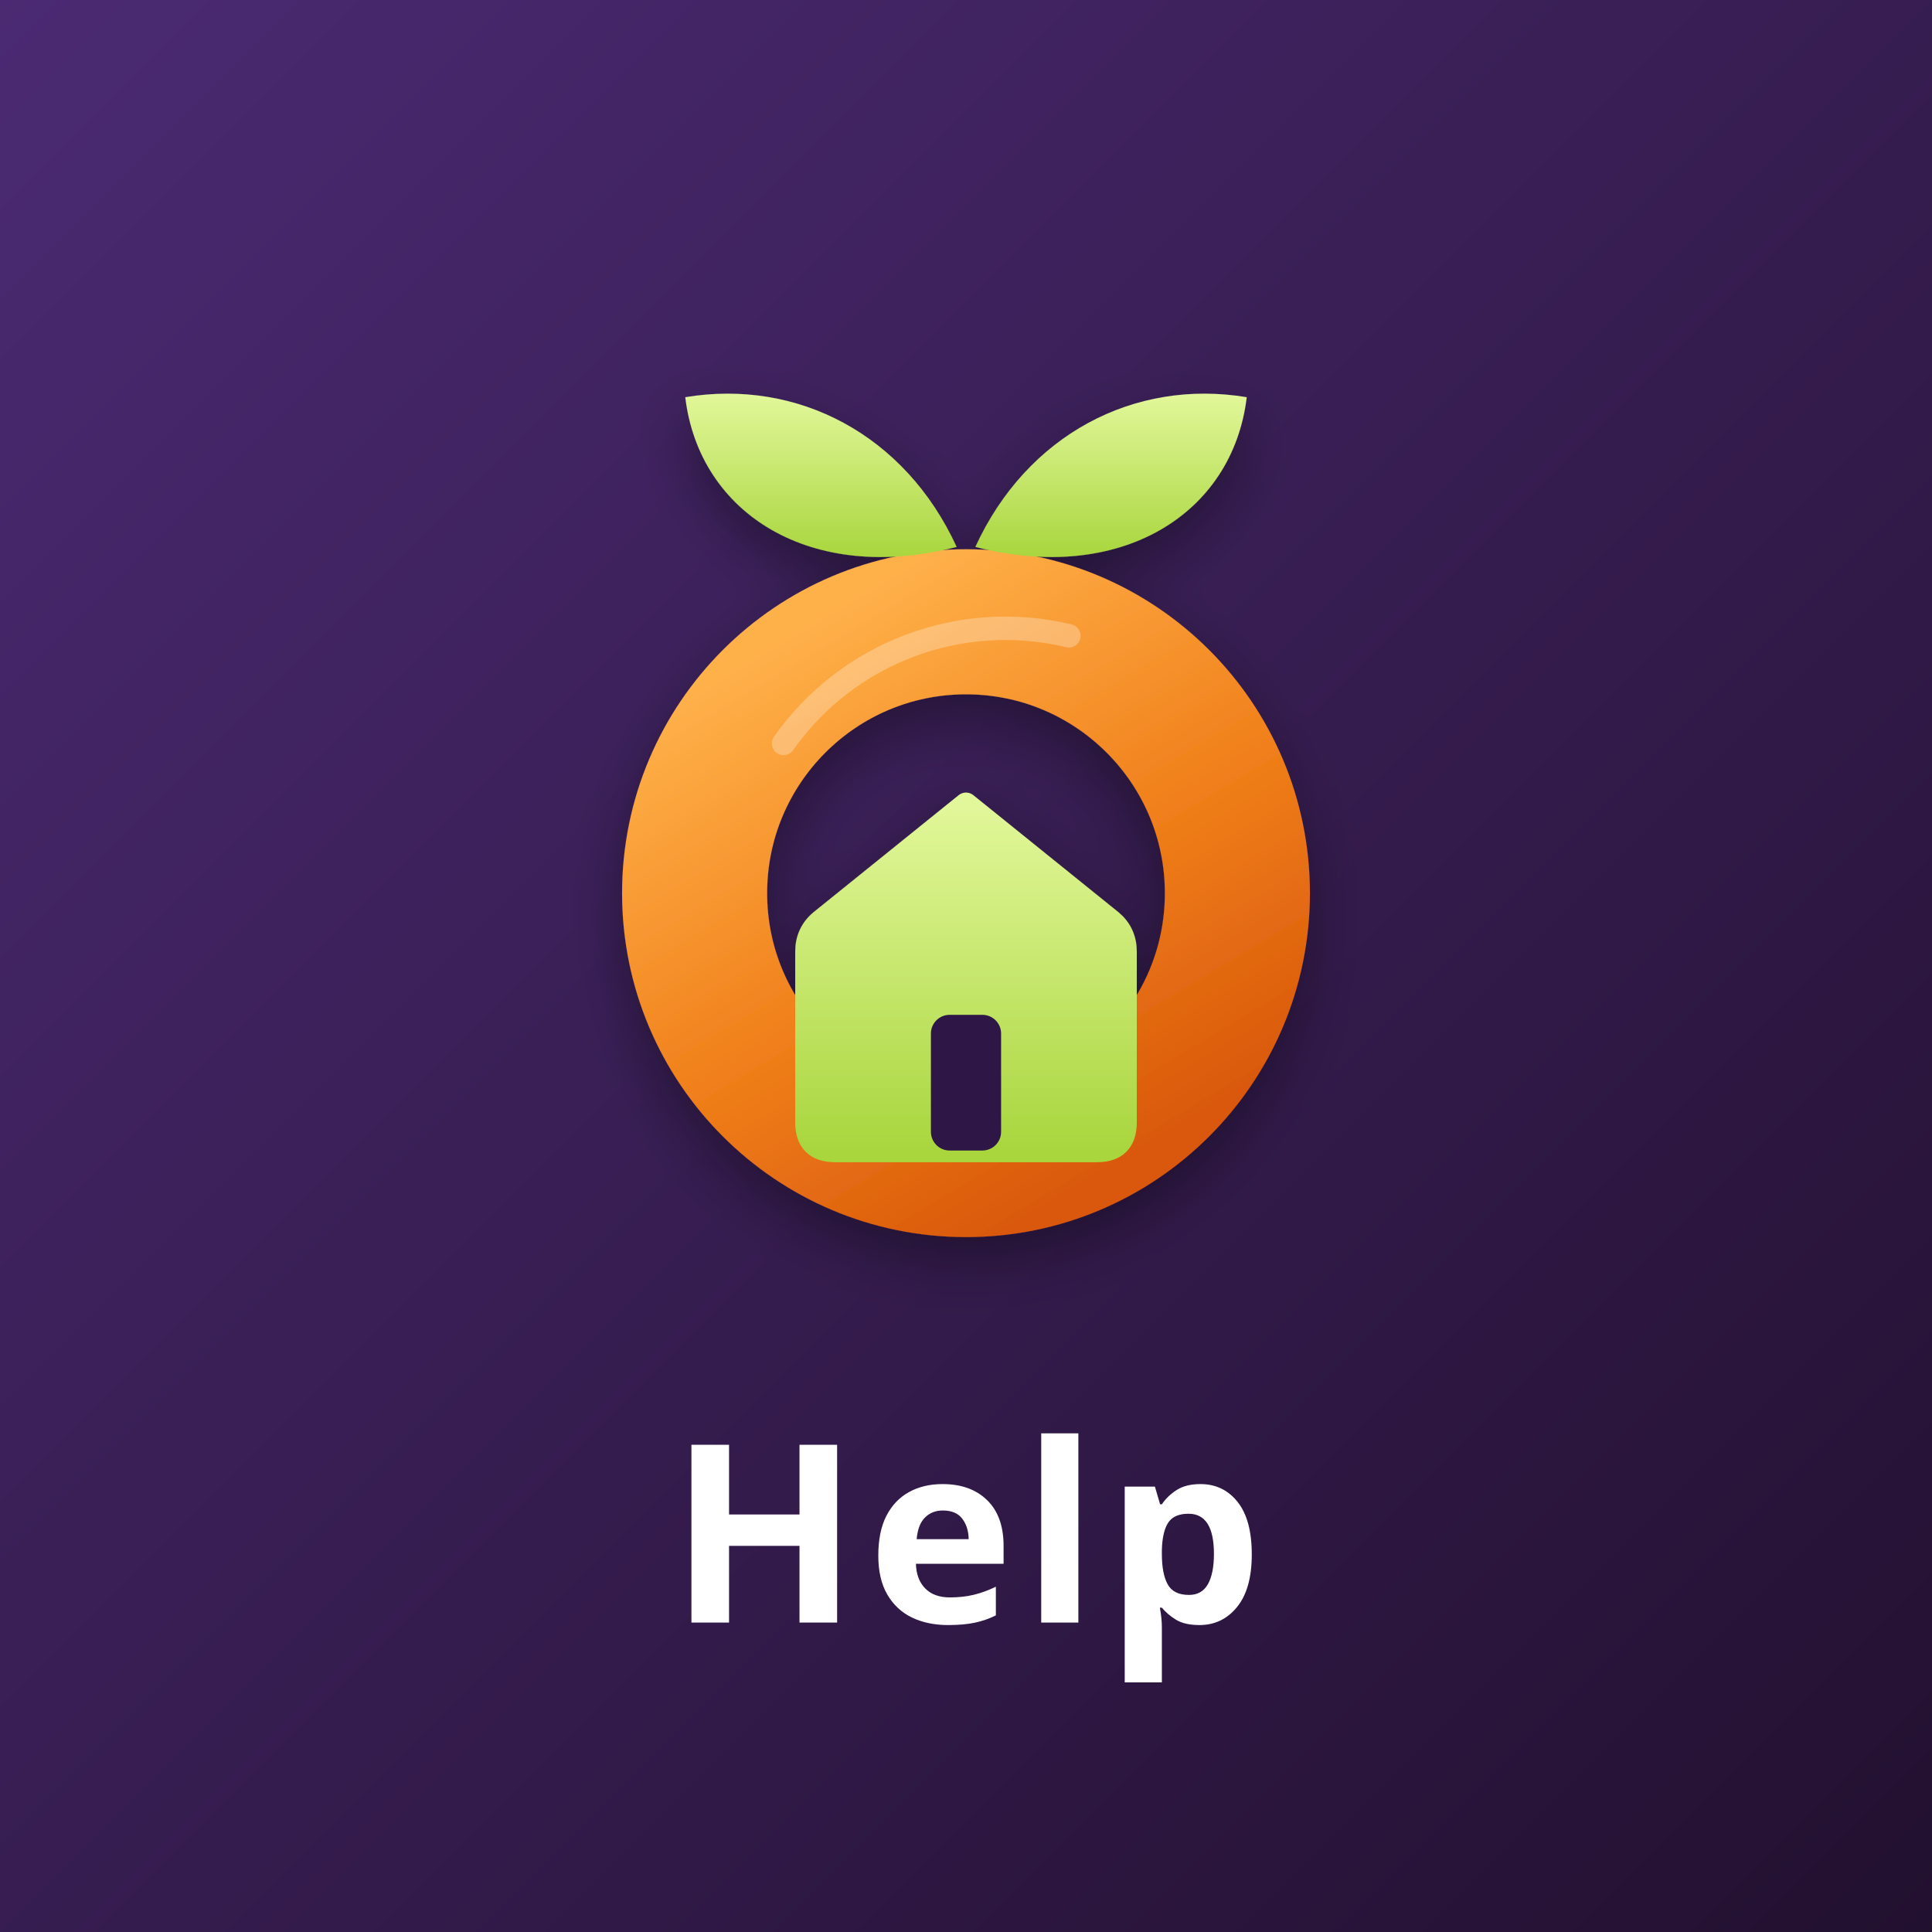
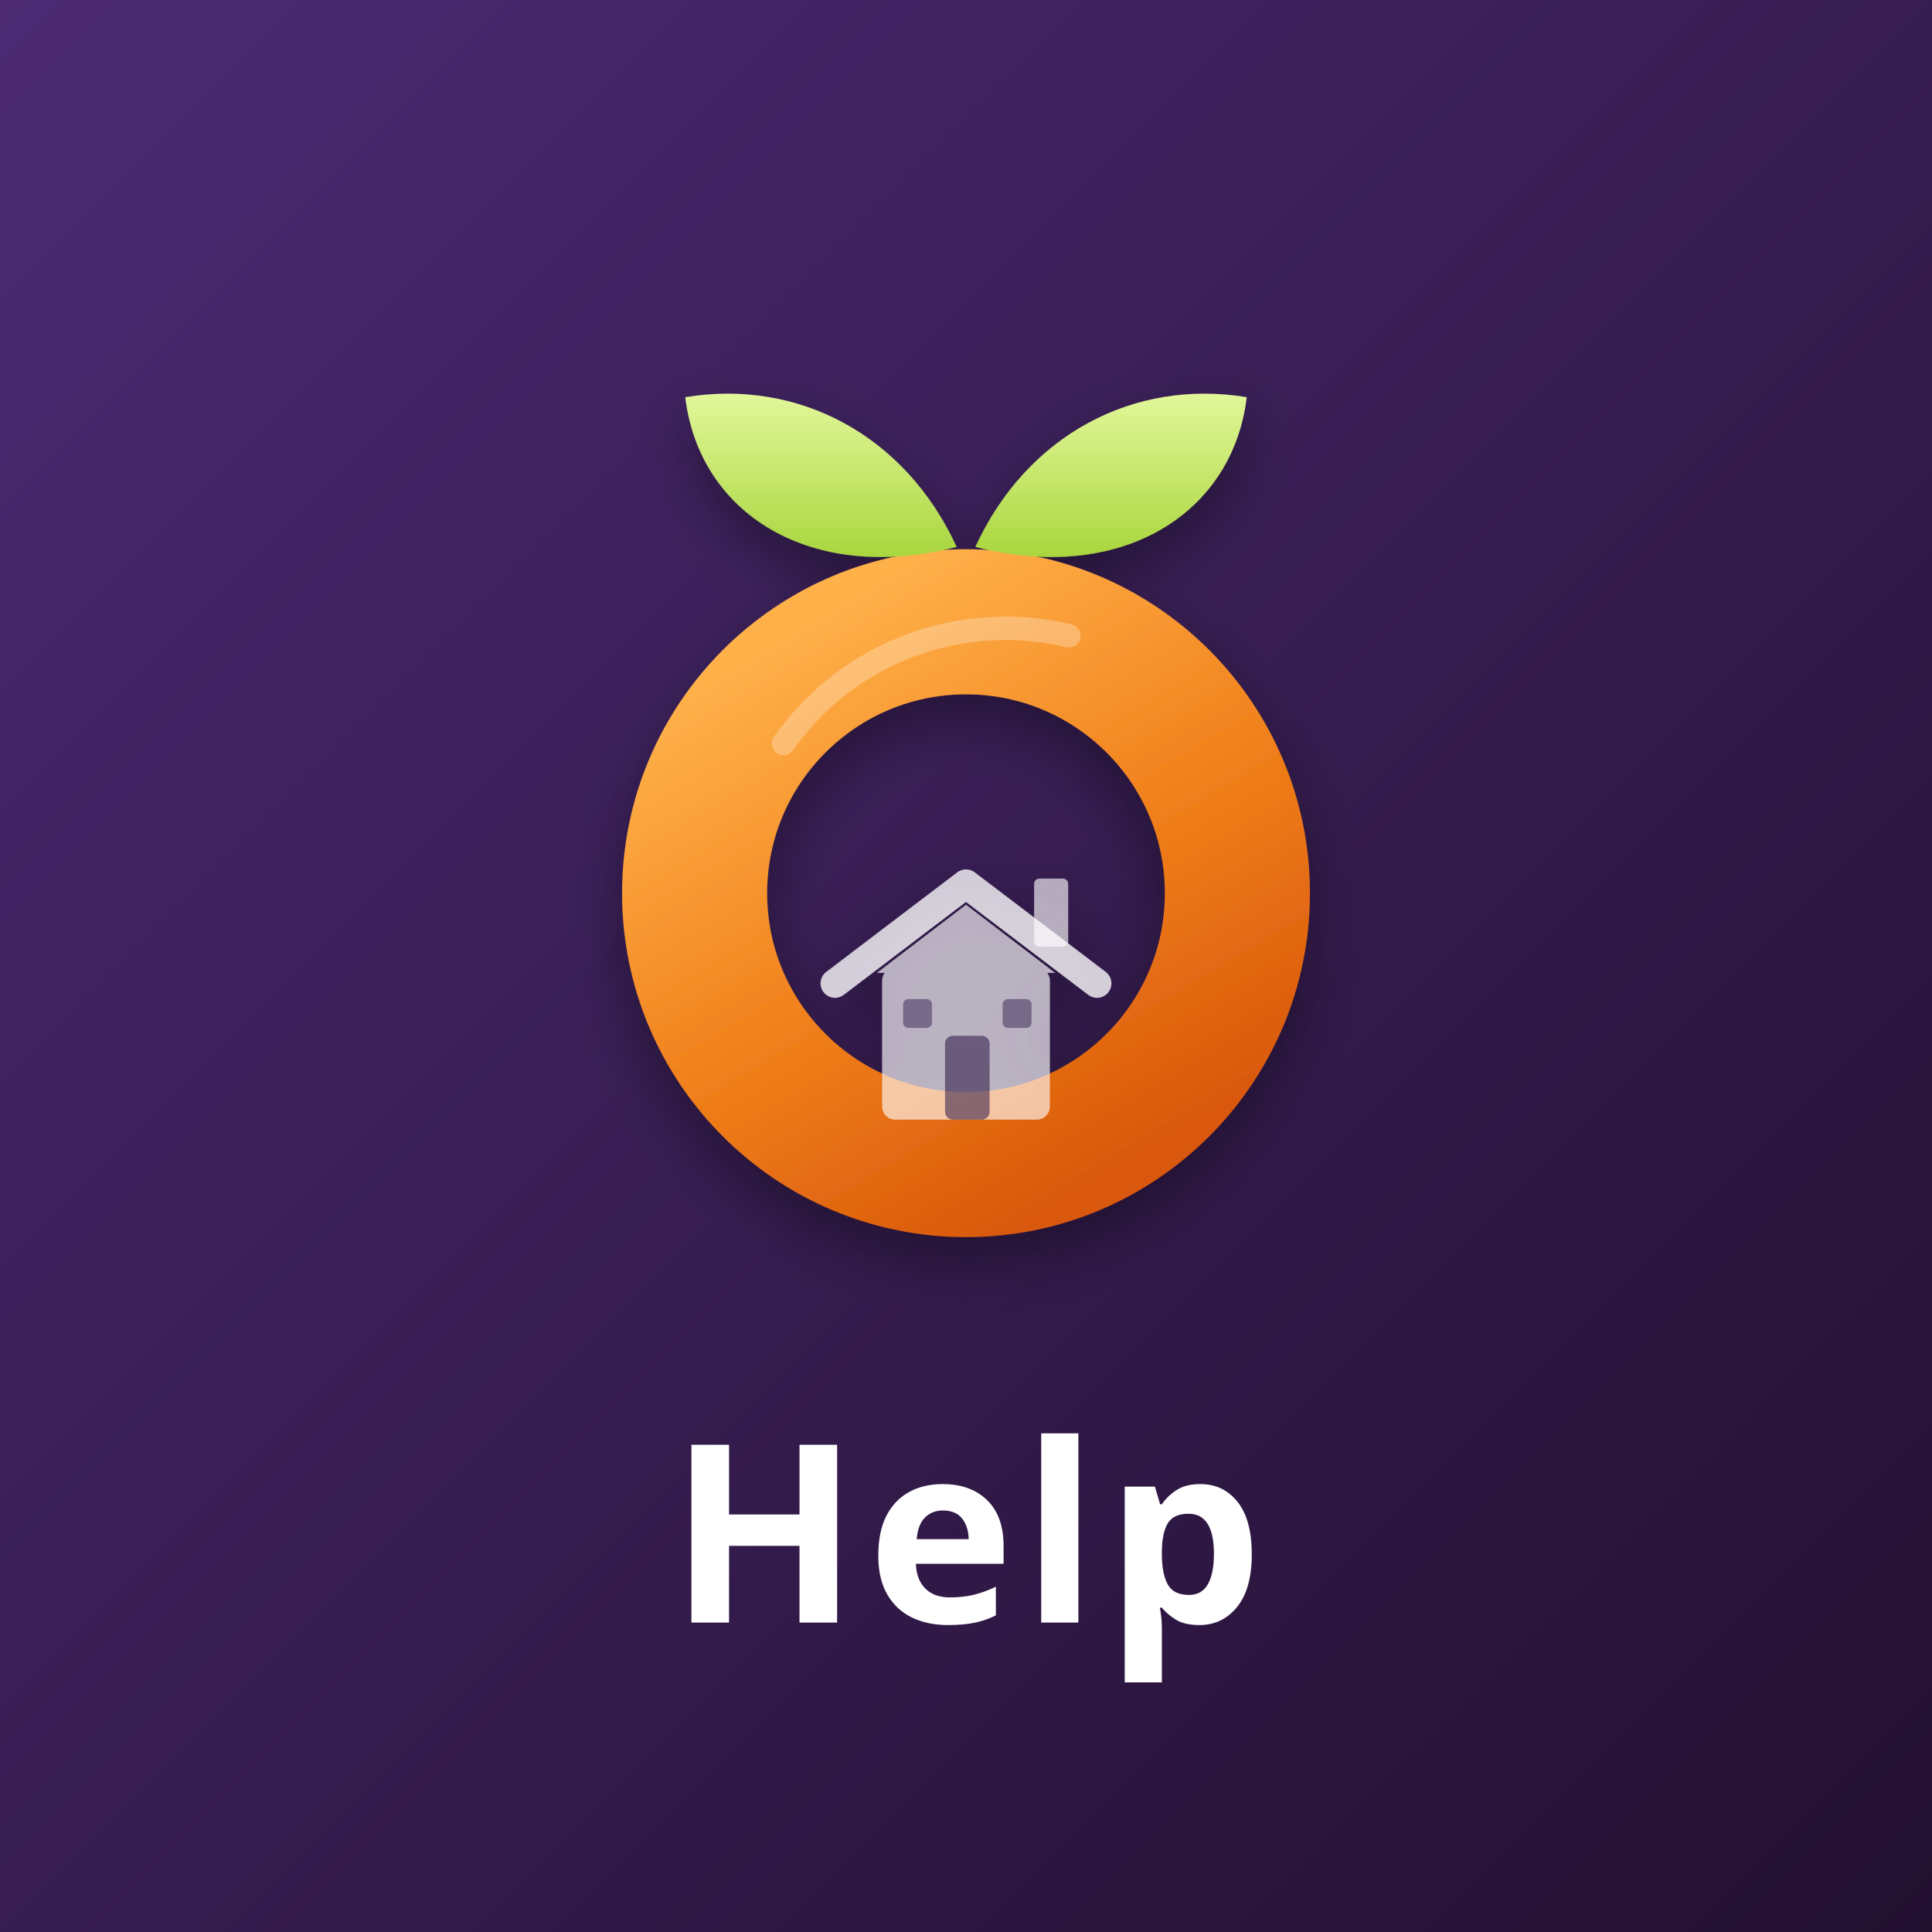
<svg xmlns="http://www.w3.org/2000/svg" viewBox="0 0 512 512">
  <defs>
    <linearGradient id="oc-bg" x1="0" y1="0" x2="1" y2="1">
      <stop offset="0" stop-color="#4B2A73" />
      <stop offset="1" stop-color="#22102F" />
    </linearGradient>
    <linearGradient id="oc-or" x1="0.2" y1="0" x2="0.8" y2="1">
      <stop offset="0" stop-color="#FFB14A" />
      <stop offset=".55" stop-color="#F07F1A" />
      <stop offset="1" stop-color="#D9580B" />
    </linearGradient>
    <linearGradient id="oc-lf" x1="0" y1="0" x2="0" y2="1">
      <stop offset="0" stop-color="#E2F79A" />
      <stop offset="1" stop-color="#A9D63E" />
    </linearGradient>
    <filter id="oc-sh" x="-20%" y="-20%" width="140%" height="140%">
      <feDropShadow dx="0" dy="10" stdDeviation="12" flood-color="#000" flood-opacity=".35" />
    </filter>
  </defs>
  <rect width="512" height="512" rx="0" fill="url(#oc-bg)" />
  <g transform="translate(256 215) scale(0.62) translate(-256 -265)">
    <g filter="url(#oc-sh)">
      <circle cx="256" cy="300" r="116" fill="none" stroke="url(#oc-or)" stroke-width="62" />
      <path d="M256 186 V138" stroke="url(#oc-lf)" stroke-width="16" stroke-linecap="round" />
      <path d="M252 152 C230 104 184 80 136 88 C142 138 190 168 252 152 Z" fill="url(#oc-lf)" />
      <path d="M260 152 C282 104 328 80 376 88 C370 138 322 168 260 152 Z" fill="url(#oc-lf)" />
-       <path d="M256 262 L318 312 Q324 317 324 325 L324 398 Q324 410 312 410 L200 410 Q188 410 188 398 L188 325 Q188 317 194 312 Z" fill="url(#oc-lf)" stroke="url(#oc-lf)" stroke-width="10" stroke-linejoin="round" />
-       <rect x="241" y="352" width="30" height="58" rx="8" fill="#2D1846" />
+       <g transform="translate(256 352) scale(1.12) translate(-256 -352)">
+         <g opacity="0.62">
+           <rect x="282" y="300" width="13" height="26" rx="2" fill="#FFFFFF" />
+           <path d="M222 336 L256 310 L290 336 Z" fill="#FFFFFF" />
+           <rect x="224" y="334" width="64" height="58" rx="5" fill="#FFFFFF" />
+         </g>
+         <path d="M206 340 L256 302 L306 340" fill="none" stroke="#FFFFFF" stroke-width="11" stroke-linecap="round" stroke-linejoin="round" opacity=".77" />
+         <rect x="248" y="360" width="17" height="32" rx="3" fill="#2D1846" opacity=".55" />
+         <rect x="232" y="346" width="11" height="11" rx="2" fill="#2D1846" opacity=".45" />
+         <rect x="270" y="346" width="11" height="11" rx="2" fill="#2D1846" opacity=".45" />
+       </g>
    </g>
    <path d="M178 236 A116 116 0 0 1 300 190" fill="none" stroke="#fff" stroke-width="10" stroke-linecap="round" opacity=".28" />
  </g>
  <text x="256" y="430" text-anchor="middle" font-family="Comfortaa, Trebuchet MS, sans-serif" font-weight="700" font-size="66" fill="#FFFFFF" letter-spacing="2">Help</text>
</svg>
